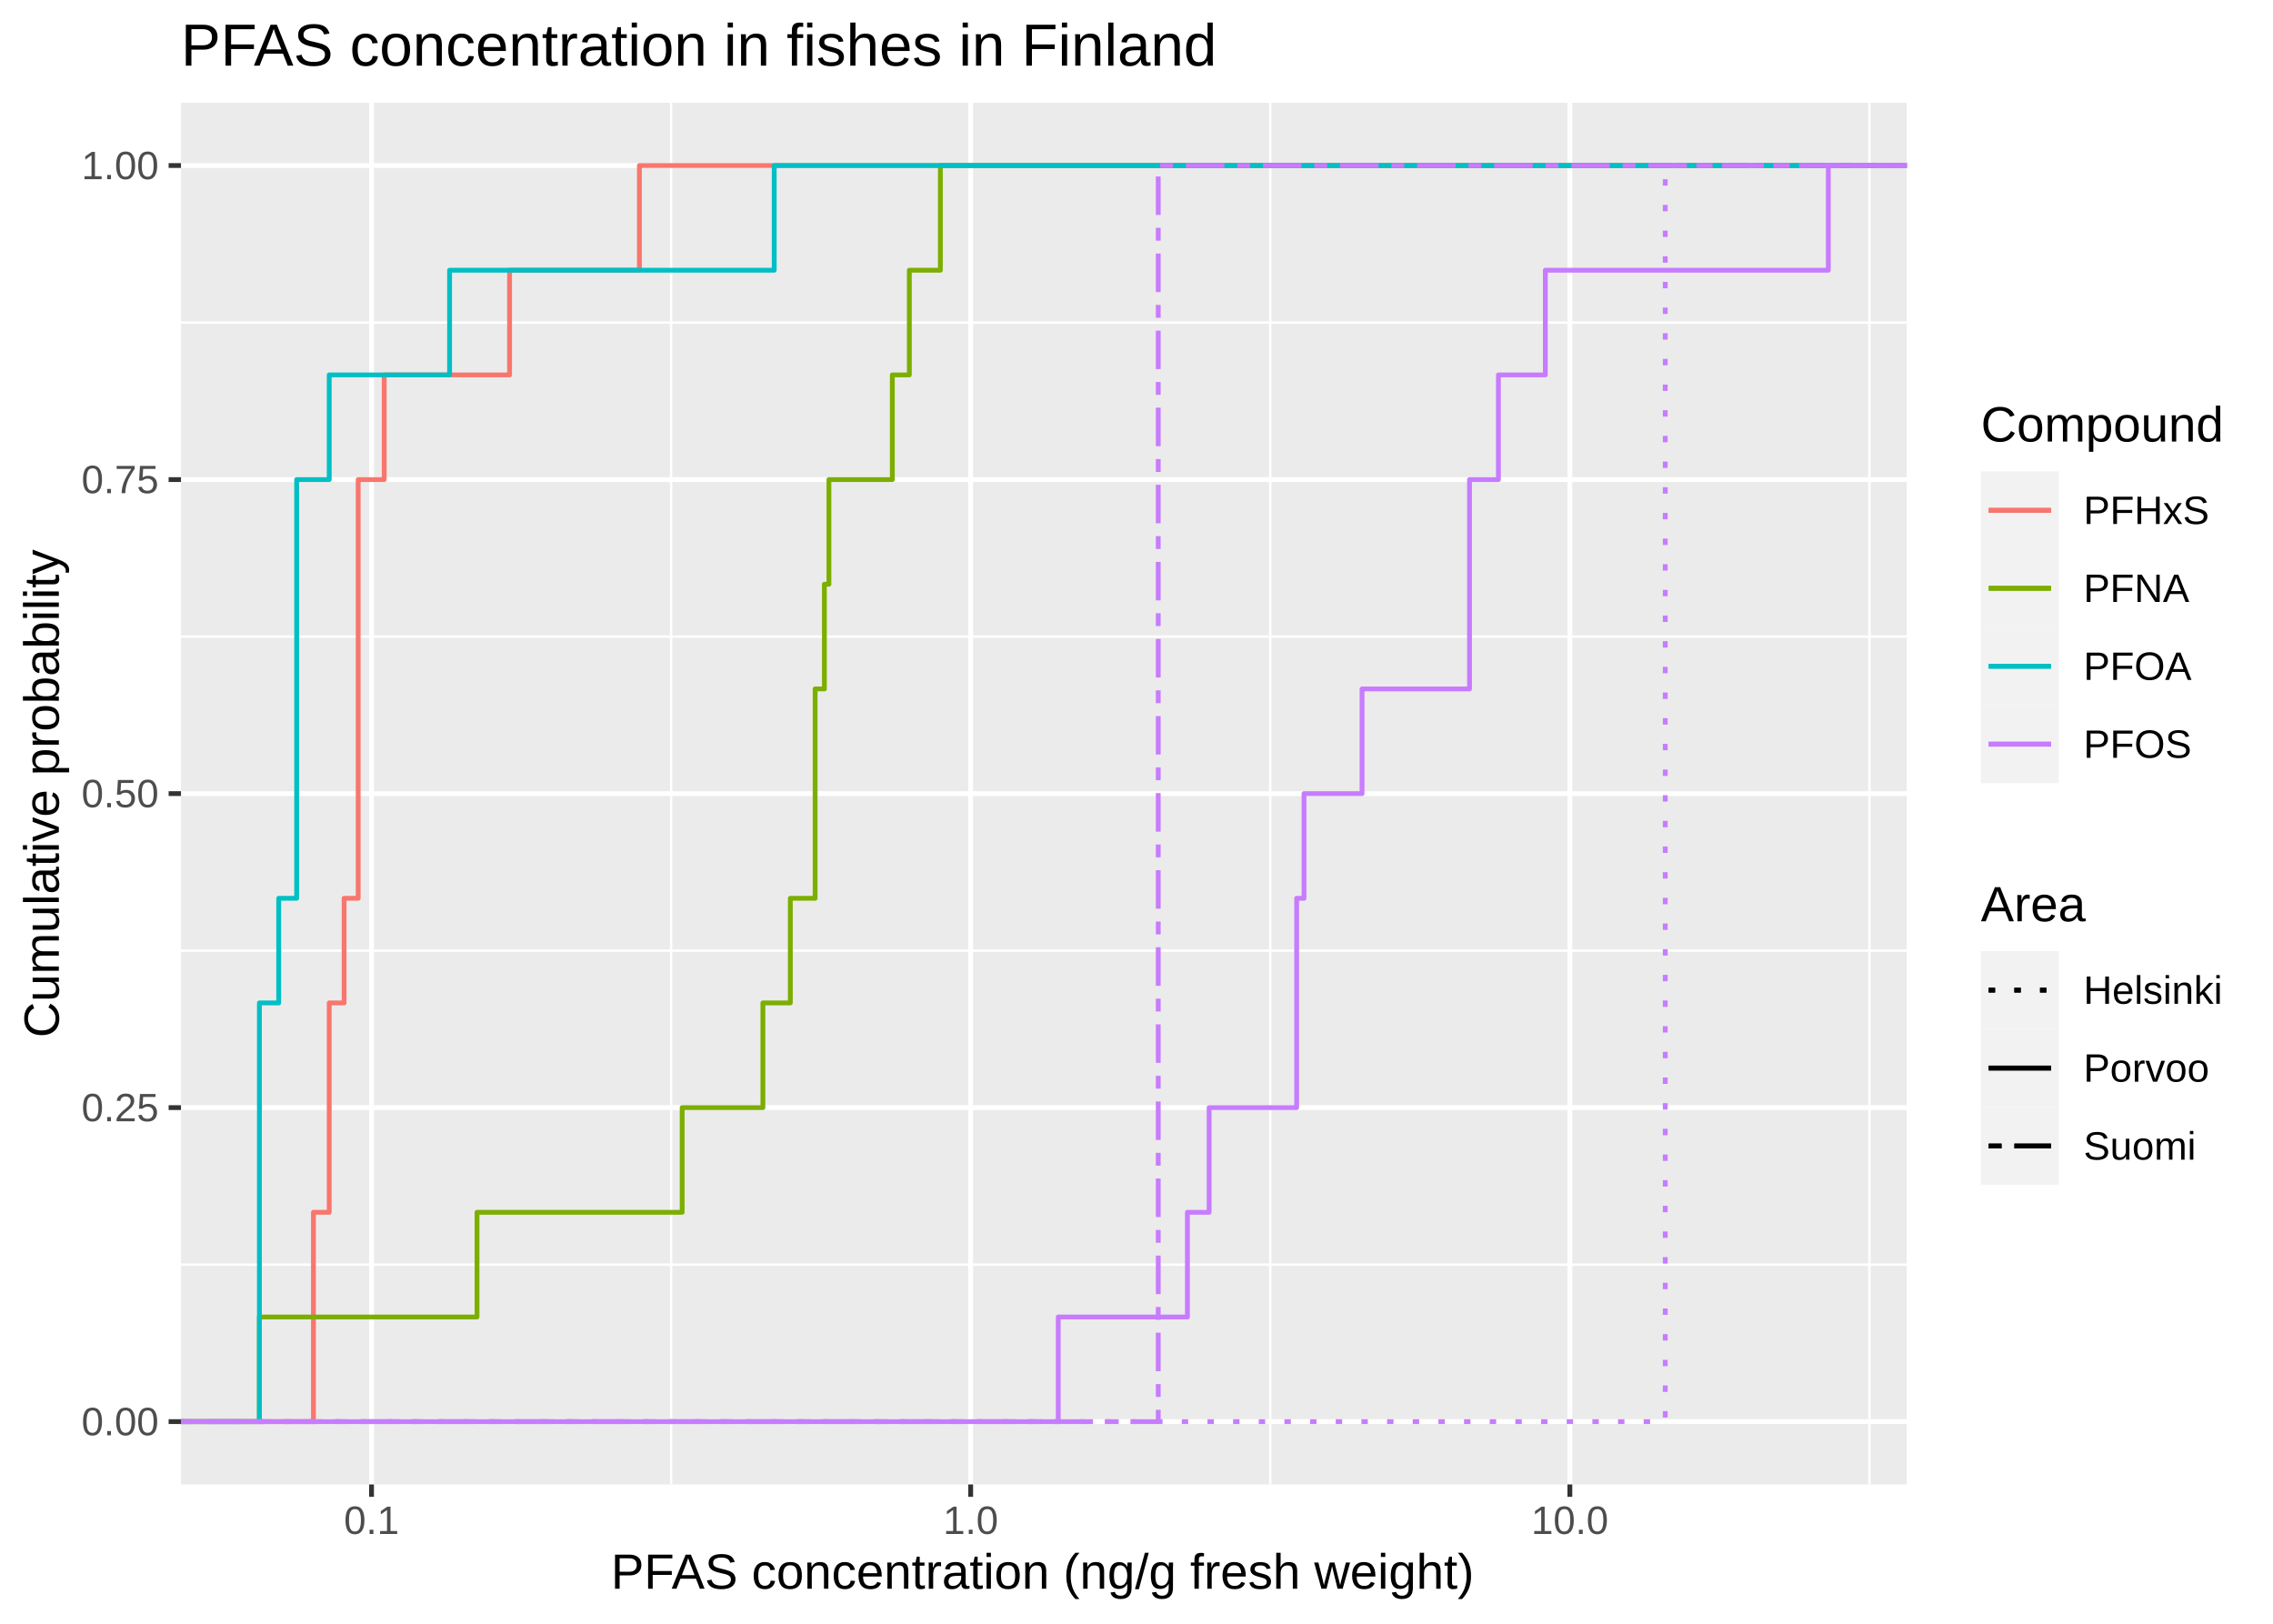
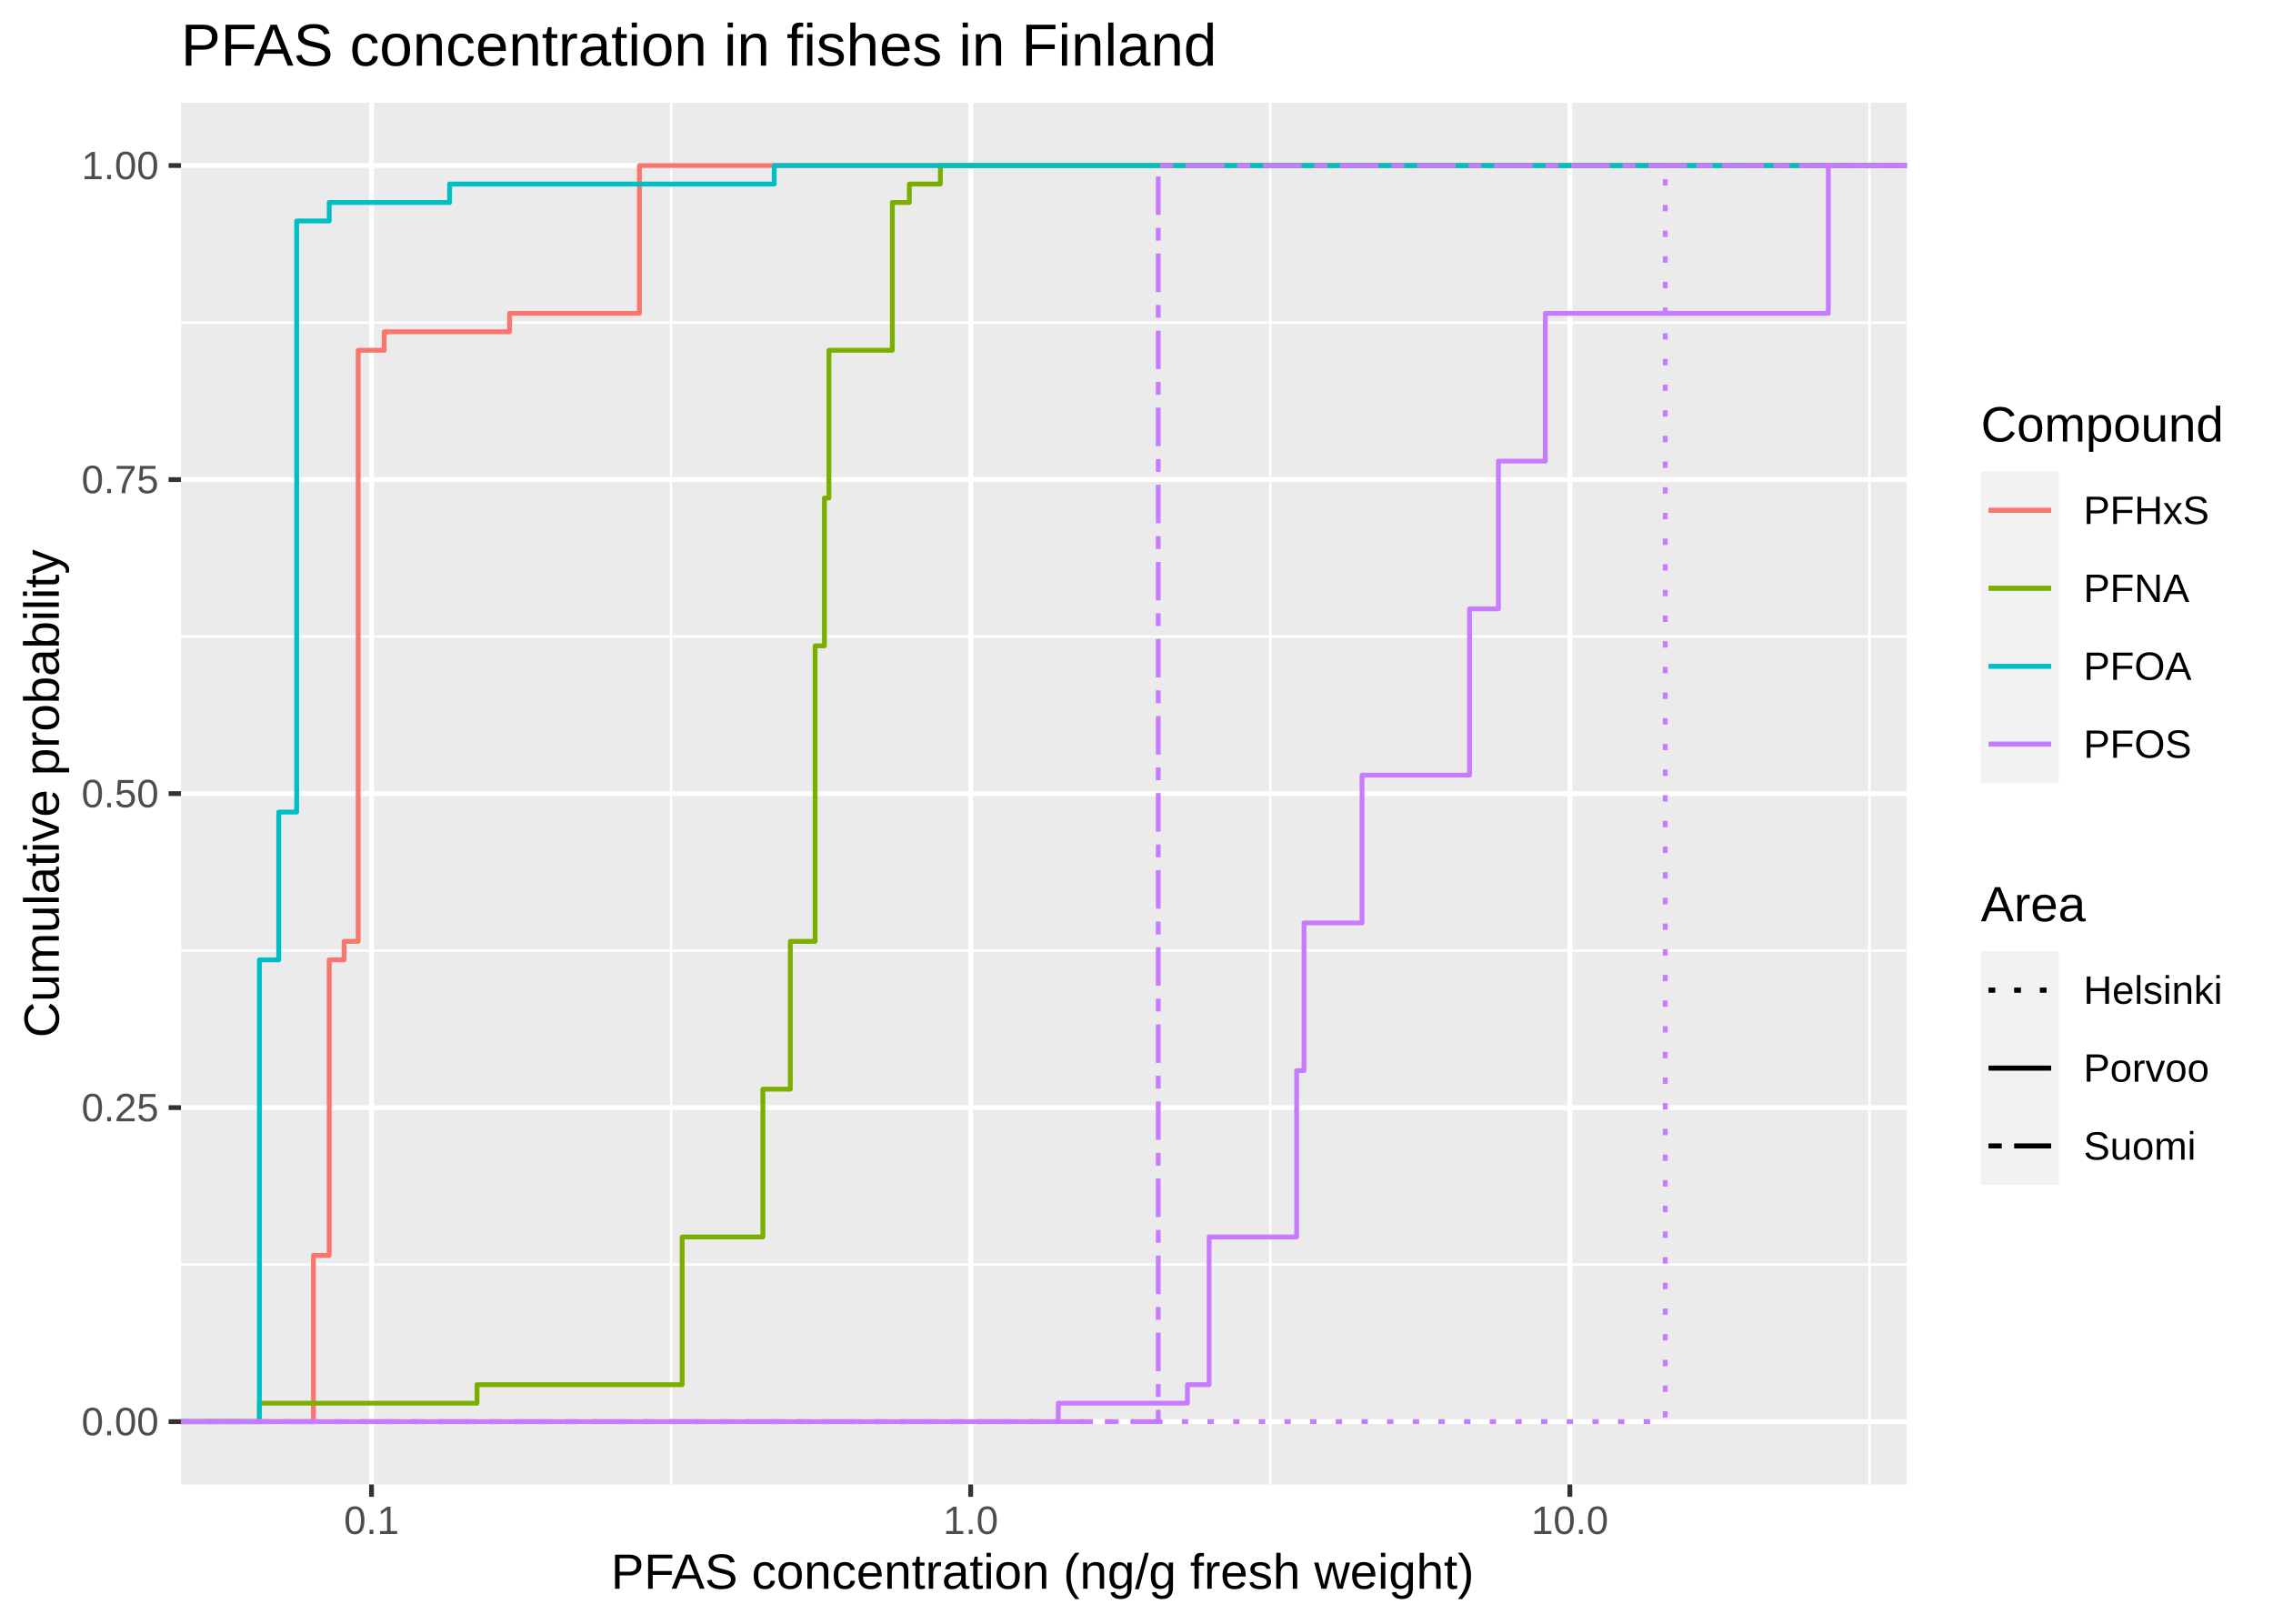
<svg xmlns="http://www.w3.org/2000/svg" viewBox="0 0 504.00 360.00">
  <defs>
    <style type="text/css">
    line, polyline, polygon, path, rect, circle {
      fill: none;
      stroke: #000000;
      stroke-linecap: round;
      stroke-linejoin: round;
      stroke-miterlimit: 10.00;
    }
  </style>
  </defs>
  <rect width="100%" height="100%" style="stroke: none; fill: #FFFFFF;" />
  <rect x="0.00" y="0" width="504.00" height="360.00" style="stroke-width: 1.07; stroke: #FFFFFF; fill: #FFFFFF;" />
  <defs>
    <clipPath id="cpNDAuMTN8NDIyLjc5fDMyOS4xMnwyMi43OA==">
      <rect x="40.13" y="22.78" width="382.66" height="306.34" />
    </clipPath>
  </defs>
  <rect x="40.13" y="22.78" width="382.66" height="306.34" style="stroke-width: 1.07; stroke: none; fill: #EBEBEB;" clip-path="url(#cpNDAuMTN8NDIyLjc5fDMyOS4xMnwyMi43OA==)" />
  <polyline points="40.13,280.38 422.79,280.38 " style="stroke-width: 0.53; stroke: #FFFFFF; stroke-linecap: butt;" clip-path="url(#cpNDAuMTN8NDIyLjc5fDMyOS4xMnwyMi43OA==)" />
  <polyline points="40.13,210.76 422.79,210.76 " style="stroke-width: 0.53; stroke: #FFFFFF; stroke-linecap: butt;" clip-path="url(#cpNDAuMTN8NDIyLjc5fDMyOS4xMnwyMi43OA==)" />
  <polyline points="40.13,141.14 422.79,141.14 " style="stroke-width: 0.53; stroke: #FFFFFF; stroke-linecap: butt;" clip-path="url(#cpNDAuMTN8NDIyLjc5fDMyOS4xMnwyMi43OA==)" />
  <polyline points="40.13,71.52 422.79,71.52 " style="stroke-width: 0.53; stroke: #FFFFFF; stroke-linecap: butt;" clip-path="url(#cpNDAuMTN8NDIyLjc5fDMyOS4xMnwyMi43OA==)" />
  <polyline points="148.81,329.12 148.81,22.78 " style="stroke-width: 0.53; stroke: #FFFFFF; stroke-linecap: butt;" clip-path="url(#cpNDAuMTN8NDIyLjc5fDMyOS4xMnwyMi43OA==)" />
  <polyline points="281.66,329.12 281.66,22.78 " style="stroke-width: 0.53; stroke: #FFFFFF; stroke-linecap: butt;" clip-path="url(#cpNDAuMTN8NDIyLjc5fDMyOS4xMnwyMi43OA==)" />
  <polyline points="414.51,329.12 414.51,22.78 " style="stroke-width: 0.53; stroke: #FFFFFF; stroke-linecap: butt;" clip-path="url(#cpNDAuMTN8NDIyLjc5fDMyOS4xMnwyMi43OA==)" />
  <polyline points="40.13,315.19 422.79,315.19 " style="stroke-width: 1.07; stroke: #FFFFFF; stroke-linecap: butt;" clip-path="url(#cpNDAuMTN8NDIyLjc5fDMyOS4xMnwyMi43OA==)" />
  <polyline points="40.13,245.57 422.79,245.57 " style="stroke-width: 1.07; stroke: #FFFFFF; stroke-linecap: butt;" clip-path="url(#cpNDAuMTN8NDIyLjc5fDMyOS4xMnwyMi43OA==)" />
  <polyline points="40.13,175.95 422.79,175.95 " style="stroke-width: 1.07; stroke: #FFFFFF; stroke-linecap: butt;" clip-path="url(#cpNDAuMTN8NDIyLjc5fDMyOS4xMnwyMi43OA==)" />
  <polyline points="40.13,106.33 422.79,106.33 " style="stroke-width: 1.07; stroke: #FFFFFF; stroke-linecap: butt;" clip-path="url(#cpNDAuMTN8NDIyLjc5fDMyOS4xMnwyMi43OA==)" />
  <polyline points="40.13,36.70 422.79,36.70 " style="stroke-width: 1.07; stroke: #FFFFFF; stroke-linecap: butt;" clip-path="url(#cpNDAuMTN8NDIyLjc5fDMyOS4xMnwyMi43OA==)" />
  <polyline points="82.38,329.12 82.38,22.78 " style="stroke-width: 1.07; stroke: #FFFFFF; stroke-linecap: butt;" clip-path="url(#cpNDAuMTN8NDIyLjc5fDMyOS4xMnwyMi43OA==)" />
  <polyline points="215.23,329.12 215.23,22.78 " style="stroke-width: 1.07; stroke: #FFFFFF; stroke-linecap: butt;" clip-path="url(#cpNDAuMTN8NDIyLjc5fDMyOS4xMnwyMi43OA==)" />
  <polyline points="348.09,329.12 348.09,22.78 " style="stroke-width: 1.07; stroke: #FFFFFF; stroke-linecap: butt;" clip-path="url(#cpNDAuMTN8NDIyLjc5fDMyOS4xMnwyMi43OA==)" />
-   <polyline points="40.13,315.19 69.50,315.19 69.50,268.78 73.00,268.78 73.00,222.36 76.30,222.36 76.30,199.16 79.42,199.16 79.42,106.33 85.19,106.33 85.19,83.12 112.99,83.12 112.99,59.91 141.78,59.91 141.78,36.70 422.79,36.70 422.79,36.70 " style="stroke-width: 1.07; stroke: #F8766D; stroke-linecap: butt;" clip-path="url(#cpNDAuMTN8NDIyLjc5fDMyOS4xMnwyMi43OA==)" />
-   <polyline points="40.13,315.19 57.52,315.19 57.52,291.99 105.77,291.99 105.77,268.78 151.26,268.78 151.26,245.57 169.16,245.57 169.16,222.36 175.24,222.36 175.24,199.16 180.74,199.16 180.74,152.74 182.80,152.74 182.80,129.53 183.80,129.53 183.80,106.33 197.86,106.33 197.86,83.12 201.63,83.12 201.63,59.91 208.51,59.91 208.51,36.70 422.79,36.70 422.79,36.70 " style="stroke-width: 1.07; stroke: #7CAE00; stroke-linecap: butt;" clip-path="url(#cpNDAuMTN8NDIyLjc5fDMyOS4xMnwyMi43OA==)" />
-   <polyline points="40.13,315.19 57.52,315.19 57.52,222.36 61.80,222.36 61.80,199.16 65.78,199.16 65.78,106.33 73.00,106.33 73.00,83.12 99.69,83.12 99.69,59.91 171.67,59.91 171.67,36.70 422.79,36.70 422.79,36.70 " style="stroke-width: 1.07; stroke: #00BFC4; stroke-linecap: butt;" clip-path="url(#cpNDAuMTN8NDIyLjc5fDMyOS4xMnwyMi43OA==)" />
-   <polyline points="40.13,315.19 234.65,315.19 234.65,291.99 263.29,291.99 263.29,268.78 268.10,268.78 268.10,245.57 287.51,245.57 287.51,199.16 289.14,199.16 289.14,175.95 302.01,175.95 302.01,152.74 325.84,152.74 325.84,106.33 332.25,106.33 332.25,83.12 342.65,83.12 342.65,59.91 405.40,59.91 405.40,36.70 422.79,36.70 422.79,36.70 " style="stroke-width: 1.07; stroke: #C77CFF; stroke-linecap: butt;" clip-path="url(#cpNDAuMTN8NDIyLjc5fDMyOS4xMnwyMi43OA==)" />
+   <polyline points="40.13,315.19 69.50,315.19 69.50,278.33 73.00,278.33 73.00,212.81 76.30,212.81 76.30,208.71 79.42,208.71 79.42,77.66 85.19,77.66 85.19,73.56 112.99,73.56 112.99,69.47 141.78,69.47 141.78,36.70 422.79,36.70 422.79,36.70 " style="stroke-width: 1.07; stroke: #F8766D; stroke-linecap: butt;" clip-path="url(#cpNDAuMTN8NDIyLjc5fDMyOS4xMnwyMi43OA==)" />
+   <polyline points="40.13,315.19 57.52,315.19 57.52,311.10 105.77,311.10 105.77,307.00 151.26,307.00 151.26,274.24 169.16,274.24 169.16,241.48 175.24,241.48 175.24,208.71 180.74,208.71 180.74,143.19 182.80,143.19 182.80,110.42 183.80,110.42 183.80,77.66 197.86,77.66 197.86,44.89 201.63,44.89 201.63,40.80 208.51,40.80 208.51,36.70 422.79,36.70 422.79,36.70 " style="stroke-width: 1.07; stroke: #7CAE00; stroke-linecap: butt;" clip-path="url(#cpNDAuMTN8NDIyLjc5fDMyOS4xMnwyMi43OA==)" />
+   <polyline points="40.13,315.19 57.52,315.19 57.52,212.81 61.80,212.81 61.80,180.04 65.78,180.04 65.78,48.99 73.00,48.99 73.00,44.89 99.69,44.89 99.69,40.80 171.67,40.80 171.67,36.70 422.79,36.70 422.79,36.70 " style="stroke-width: 1.07; stroke: #00BFC4; stroke-linecap: butt;" clip-path="url(#cpNDAuMTN8NDIyLjc5fDMyOS4xMnwyMi43OA==)" />
+   <polyline points="40.13,315.19 234.65,315.19 234.65,311.10 263.29,311.10 263.29,307.00 268.10,307.00 268.10,274.24 287.51,274.24 287.51,237.38 289.14,237.38 289.14,204.62 302.01,204.62 302.01,171.85 325.84,171.85 325.84,134.99 332.25,134.99 332.25,102.23 342.65,102.23 342.65,69.47 405.40,69.47 405.40,36.70 422.79,36.70 422.79,36.70 " style="stroke-width: 1.07; stroke: #C77CFF; stroke-linecap: butt;" clip-path="url(#cpNDAuMTN8NDIyLjc5fDMyOS4xMnwyMi43OA==)" />
  <polyline points="40.13,315.19 369.24,315.19 369.24,36.70 422.79,36.70 422.79,36.70 " style="stroke-width: 1.07; stroke: #C77CFF; stroke-dasharray: 1.42,4.27; stroke-linecap: butt;" clip-path="url(#cpNDAuMTN8NDIyLjc5fDMyOS4xMnwyMi43OA==)" />
  <polyline points="40.13,315.19 256.82,315.19 256.82,36.70 422.79,36.70 422.79,36.70 " style="stroke-width: 1.07; stroke: #C77CFF; stroke-dasharray: 2.85,2.85,8.54,2.85; stroke-linecap: butt;" clip-path="url(#cpNDAuMTN8NDIyLjc5fDMyOS4xMnwyMi43OA==)" />
  <defs>
    <clipPath id="cpMC4wMHw1MDQuMDB8MzYwLjAwfDAuMDA=">
      <rect x="0.00" y="0.00" width="504.00" height="360.00" />
    </clipPath>
  </defs>
  <g clip-path="url(#cpMC4wMHw1MDQuMDB8MzYwLjAwfDAuMDA=)">
    <text x="18.07" y="318.22" style="font-size: 8.80px; fill: #4D4D4D; font-family: Arimo;" textLength="17.13px" lengthAdjust="spacingAndGlyphs">0.00</text>
  </g>
  <g clip-path="url(#cpMC4wMHw1MDQuMDB8MzYwLjAwfDAuMDA=)">
    <text x="18.07" y="248.60" style="font-size: 8.80px; fill: #4D4D4D; font-family: Arimo;" textLength="17.13px" lengthAdjust="spacingAndGlyphs">0.25</text>
  </g>
  <g clip-path="url(#cpMC4wMHw1MDQuMDB8MzYwLjAwfDAuMDA=)">
    <text x="18.07" y="178.98" style="font-size: 8.80px; fill: #4D4D4D; font-family: Arimo;" textLength="17.13px" lengthAdjust="spacingAndGlyphs">0.50</text>
  </g>
  <g clip-path="url(#cpMC4wMHw1MDQuMDB8MzYwLjAwfDAuMDA=)">
    <text x="18.07" y="109.35" style="font-size: 8.80px; fill: #4D4D4D; font-family: Arimo;" textLength="17.13px" lengthAdjust="spacingAndGlyphs">0.75</text>
  </g>
  <g clip-path="url(#cpMC4wMHw1MDQuMDB8MzYwLjAwfDAuMDA=)">
    <text x="18.07" y="39.73" style="font-size: 8.80px; fill: #4D4D4D; font-family: Arimo;" textLength="17.13px" lengthAdjust="spacingAndGlyphs">1.00</text>
  </g>
  <polyline points="37.39,315.19 40.13,315.19 " style="stroke-width: 1.07; stroke: #333333; stroke-linecap: butt;" clip-path="url(#cpMC4wMHw1MDQuMDB8MzYwLjAwfDAuMDA=)" />
  <polyline points="37.39,245.57 40.13,245.57 " style="stroke-width: 1.07; stroke: #333333; stroke-linecap: butt;" clip-path="url(#cpMC4wMHw1MDQuMDB8MzYwLjAwfDAuMDA=)" />
  <polyline points="37.39,175.95 40.13,175.95 " style="stroke-width: 1.07; stroke: #333333; stroke-linecap: butt;" clip-path="url(#cpMC4wMHw1MDQuMDB8MzYwLjAwfDAuMDA=)" />
  <polyline points="37.39,106.33 40.13,106.33 " style="stroke-width: 1.07; stroke: #333333; stroke-linecap: butt;" clip-path="url(#cpMC4wMHw1MDQuMDB8MzYwLjAwfDAuMDA=)" />
  <polyline points="37.39,36.70 40.13,36.70 " style="stroke-width: 1.07; stroke: #333333; stroke-linecap: butt;" clip-path="url(#cpMC4wMHw1MDQuMDB8MzYwLjAwfDAuMDA=)" />
  <polyline points="82.38,331.86 82.38,329.12 " style="stroke-width: 1.07; stroke: #333333; stroke-linecap: butt;" clip-path="url(#cpMC4wMHw1MDQuMDB8MzYwLjAwfDAuMDA=)" />
  <polyline points="215.23,331.86 215.23,329.12 " style="stroke-width: 1.07; stroke: #333333; stroke-linecap: butt;" clip-path="url(#cpMC4wMHw1MDQuMDB8MzYwLjAwfDAuMDA=)" />
  <polyline points="348.09,331.86 348.09,329.12 " style="stroke-width: 1.07; stroke: #333333; stroke-linecap: butt;" clip-path="url(#cpMC4wMHw1MDQuMDB8MzYwLjAwfDAuMDA=)" />
  <g clip-path="url(#cpMC4wMHw1MDQuMDB8MzYwLjAwfDAuMDA=)">
    <text x="76.26" y="340.10" style="font-size: 8.80px; fill: #4D4D4D; font-family: Arimo;" textLength="12.23px" lengthAdjust="spacingAndGlyphs">0.1</text>
  </g>
  <g clip-path="url(#cpMC4wMHw1MDQuMDB8MzYwLjAwfDAuMDA=)">
    <text x="209.12" y="340.10" style="font-size: 8.80px; fill: #4D4D4D; font-family: Arimo;" textLength="12.23px" lengthAdjust="spacingAndGlyphs">1.0</text>
  </g>
  <g clip-path="url(#cpMC4wMHw1MDQuMDB8MzYwLjAwfDAuMDA=)">
    <text x="339.52" y="340.10" style="font-size: 8.80px; fill: #4D4D4D; font-family: Arimo;" textLength="17.13px" lengthAdjust="spacingAndGlyphs">10.0</text>
  </g>
  <g clip-path="url(#cpMC4wMHw1MDQuMDB8MzYwLjAwfDAuMDA=)">
    <text x="135.47" y="352.24" style="font-size: 11.00px; font-family: Arimo;" textLength="191.98px" lengthAdjust="spacingAndGlyphs">PFAS concentration (ng/g fresh weight)</text>
  </g>
  <g clip-path="url(#cpMC4wMHw1MDQuMDB8MzYwLjAwfDAuMDA=)">
    <text transform="translate(13.05,230.06) rotate(-90)" style="font-size: 11.00px; font-family: Arimo;" textLength="108.22px" lengthAdjust="spacingAndGlyphs">Cumulative probability</text>
  </g>
  <rect x="433.75" y="83.70" width="64.77" height="95.41" style="stroke-width: 1.07; stroke: none; fill: #FFFFFF;" clip-path="url(#cpMC4wMHw1MDQuMDB8MzYwLjAwfDAuMDA=)" />
  <g clip-path="url(#cpMC4wMHw1MDQuMDB8MzYwLjAwfDAuMDA=)">
    <text x="439.23" y="97.89" style="font-size: 11.00px; font-family: Arimo;" textLength="53.81px" lengthAdjust="spacingAndGlyphs">Compound</text>
  </g>
  <rect x="439.23" y="104.51" width="17.28" height="17.28" style="stroke-width: 1.07; stroke: none; fill: #F2F2F2;" clip-path="url(#cpMC4wMHw1MDQuMDB8MzYwLjAwfDAuMDA=)" />
  <line x1="440.96" y1="113.15" x2="454.78" y2="113.15" style="stroke-width: 1.07; stroke: #F8766D; stroke-linecap: butt;" clip-path="url(#cpMC4wMHw1MDQuMDB8MzYwLjAwfDAuMDA=)" />
  <line x1="440.96" y1="113.15" x2="454.78" y2="113.15" style="stroke-width: 1.07; stroke: #F8766D; stroke-linecap: butt;" clip-path="url(#cpMC4wMHw1MDQuMDB8MzYwLjAwfDAuMDA=)" />
  <rect x="439.23" y="121.79" width="17.28" height="17.28" style="stroke-width: 1.07; stroke: none; fill: #F2F2F2;" clip-path="url(#cpMC4wMHw1MDQuMDB8MzYwLjAwfDAuMDA=)" />
  <line x1="440.96" y1="130.43" x2="454.78" y2="130.43" style="stroke-width: 1.07; stroke: #7CAE00; stroke-linecap: butt;" clip-path="url(#cpMC4wMHw1MDQuMDB8MzYwLjAwfDAuMDA=)" />
  <line x1="440.96" y1="130.43" x2="454.78" y2="130.43" style="stroke-width: 1.07; stroke: #7CAE00; stroke-linecap: butt;" clip-path="url(#cpMC4wMHw1MDQuMDB8MzYwLjAwfDAuMDA=)" />
  <rect x="439.23" y="139.07" width="17.28" height="17.28" style="stroke-width: 1.07; stroke: none; fill: #F2F2F2;" clip-path="url(#cpMC4wMHw1MDQuMDB8MzYwLjAwfDAuMDA=)" />
  <line x1="440.96" y1="147.71" x2="454.78" y2="147.71" style="stroke-width: 1.07; stroke: #00BFC4; stroke-linecap: butt;" clip-path="url(#cpMC4wMHw1MDQuMDB8MzYwLjAwfDAuMDA=)" />
  <line x1="440.96" y1="147.71" x2="454.78" y2="147.71" style="stroke-width: 1.07; stroke: #00BFC4; stroke-linecap: butt;" clip-path="url(#cpMC4wMHw1MDQuMDB8MzYwLjAwfDAuMDA=)" />
  <rect x="439.23" y="156.35" width="17.28" height="17.28" style="stroke-width: 1.07; stroke: none; fill: #F2F2F2;" clip-path="url(#cpMC4wMHw1MDQuMDB8MzYwLjAwfDAuMDA=)" />
  <line x1="440.96" y1="164.99" x2="454.78" y2="164.99" style="stroke-width: 1.07; stroke: #C77CFF; stroke-linecap: butt;" clip-path="url(#cpMC4wMHw1MDQuMDB8MzYwLjAwfDAuMDA=)" />
  <line x1="440.96" y1="164.99" x2="454.78" y2="164.99" style="stroke-width: 1.07; stroke: #C77CFF; stroke-linecap: butt;" clip-path="url(#cpMC4wMHw1MDQuMDB8MzYwLjAwfDAuMDA=)" />
  <g clip-path="url(#cpMC4wMHw1MDQuMDB8MzYwLjAwfDAuMDA=)">
    <text x="461.99" y="116.18" style="font-size: 8.80px; font-family: Arimo;" textLength="27.87px" lengthAdjust="spacingAndGlyphs">PFHxS</text>
  </g>
  <g clip-path="url(#cpMC4wMHw1MDQuMDB8MzYwLjAwfDAuMDA=)">
    <text x="461.99" y="133.46" style="font-size: 8.80px; font-family: Arimo;" textLength="23.47px" lengthAdjust="spacingAndGlyphs">PFNA</text>
  </g>
  <g clip-path="url(#cpMC4wMHw1MDQuMDB8MzYwLjAwfDAuMDA=)">
    <text x="461.99" y="150.74" style="font-size: 8.80px; font-family: Arimo;" textLength="23.96px" lengthAdjust="spacingAndGlyphs">PFOA</text>
  </g>
  <g clip-path="url(#cpMC4wMHw1MDQuMDB8MzYwLjAwfDAuMDA=)">
    <text x="461.99" y="168.02" style="font-size: 8.80px; font-family: Arimo;" textLength="23.96px" lengthAdjust="spacingAndGlyphs">PFOS</text>
  </g>
  <rect x="433.75" y="190.07" width="64.53" height="78.13" style="stroke-width: 1.07; stroke: none; fill: #FFFFFF;" clip-path="url(#cpMC4wMHw1MDQuMDB8MzYwLjAwfDAuMDA=)" />
  <g clip-path="url(#cpMC4wMHw1MDQuMDB8MzYwLjAwfDAuMDA=)">
    <text x="439.23" y="204.26" style="font-size: 11.00px; font-family: Arimo;" textLength="23.24px" lengthAdjust="spacingAndGlyphs">Area</text>
  </g>
  <rect x="439.23" y="210.88" width="17.28" height="17.28" style="stroke-width: 1.07; stroke: none; fill: #F2F2F2;" clip-path="url(#cpMC4wMHw1MDQuMDB8MzYwLjAwfDAuMDA=)" />
  <line x1="440.96" y1="219.52" x2="454.78" y2="219.52" style="stroke-width: 1.07; stroke-dasharray: 1.42,4.27; stroke-linecap: butt;" clip-path="url(#cpMC4wMHw1MDQuMDB8MzYwLjAwfDAuMDA=)" />
  <line x1="440.96" y1="219.52" x2="454.78" y2="219.52" style="stroke-width: 1.07; stroke-dasharray: 1.42,4.27; stroke-linecap: butt;" clip-path="url(#cpMC4wMHw1MDQuMDB8MzYwLjAwfDAuMDA=)" />
  <rect x="439.23" y="228.16" width="17.28" height="17.28" style="stroke-width: 1.07; stroke: none; fill: #F2F2F2;" clip-path="url(#cpMC4wMHw1MDQuMDB8MzYwLjAwfDAuMDA=)" />
  <line x1="440.96" y1="236.80" x2="454.78" y2="236.80" style="stroke-width: 1.07; stroke-linecap: butt;" clip-path="url(#cpMC4wMHw1MDQuMDB8MzYwLjAwfDAuMDA=)" />
  <line x1="440.96" y1="236.80" x2="454.78" y2="236.80" style="stroke-width: 1.07; stroke-linecap: butt;" clip-path="url(#cpMC4wMHw1MDQuMDB8MzYwLjAwfDAuMDA=)" />
  <rect x="439.23" y="245.44" width="17.28" height="17.28" style="stroke-width: 1.07; stroke: none; fill: #F2F2F2;" clip-path="url(#cpMC4wMHw1MDQuMDB8MzYwLjAwfDAuMDA=)" />
  <line x1="440.96" y1="254.08" x2="454.78" y2="254.08" style="stroke-width: 1.07; stroke-dasharray: 2.85,2.85,8.54,2.85; stroke-linecap: butt;" clip-path="url(#cpMC4wMHw1MDQuMDB8MzYwLjAwfDAuMDA=)" />
  <line x1="440.96" y1="254.08" x2="454.78" y2="254.08" style="stroke-width: 1.07; stroke-dasharray: 2.85,2.85,8.54,2.85; stroke-linecap: butt;" clip-path="url(#cpMC4wMHw1MDQuMDB8MzYwLjAwfDAuMDA=)" />
  <g clip-path="url(#cpMC4wMHw1MDQuMDB8MzYwLjAwfDAuMDA=)">
    <text x="461.99" y="222.55" style="font-size: 8.80px; font-family: Arimo;" textLength="30.81px" lengthAdjust="spacingAndGlyphs">Helsinki</text>
  </g>
  <g clip-path="url(#cpMC4wMHw1MDQuMDB8MzYwLjAwfDAuMDA=)">
    <text x="461.99" y="239.83" style="font-size: 8.80px; font-family: Arimo;" textLength="27.88px" lengthAdjust="spacingAndGlyphs">Porvoo</text>
  </g>
  <g clip-path="url(#cpMC4wMHw1MDQuMDB8MzYwLjAwfDAuMDA=)">
    <text x="461.99" y="257.11" style="font-size: 8.80px; font-family: Arimo;" textLength="24.94px" lengthAdjust="spacingAndGlyphs">Suomi</text>
  </g>
  <g clip-path="url(#cpMC4wMHw1MDQuMDB8MzYwLjAwfDAuMDA=)">
    <text x="40.13" y="14.56" style="font-size: 13.20px; font-family: Arimo;" textLength="230.39px" lengthAdjust="spacingAndGlyphs">PFAS concentration in fishes in Finland</text>
  </g>
</svg>
